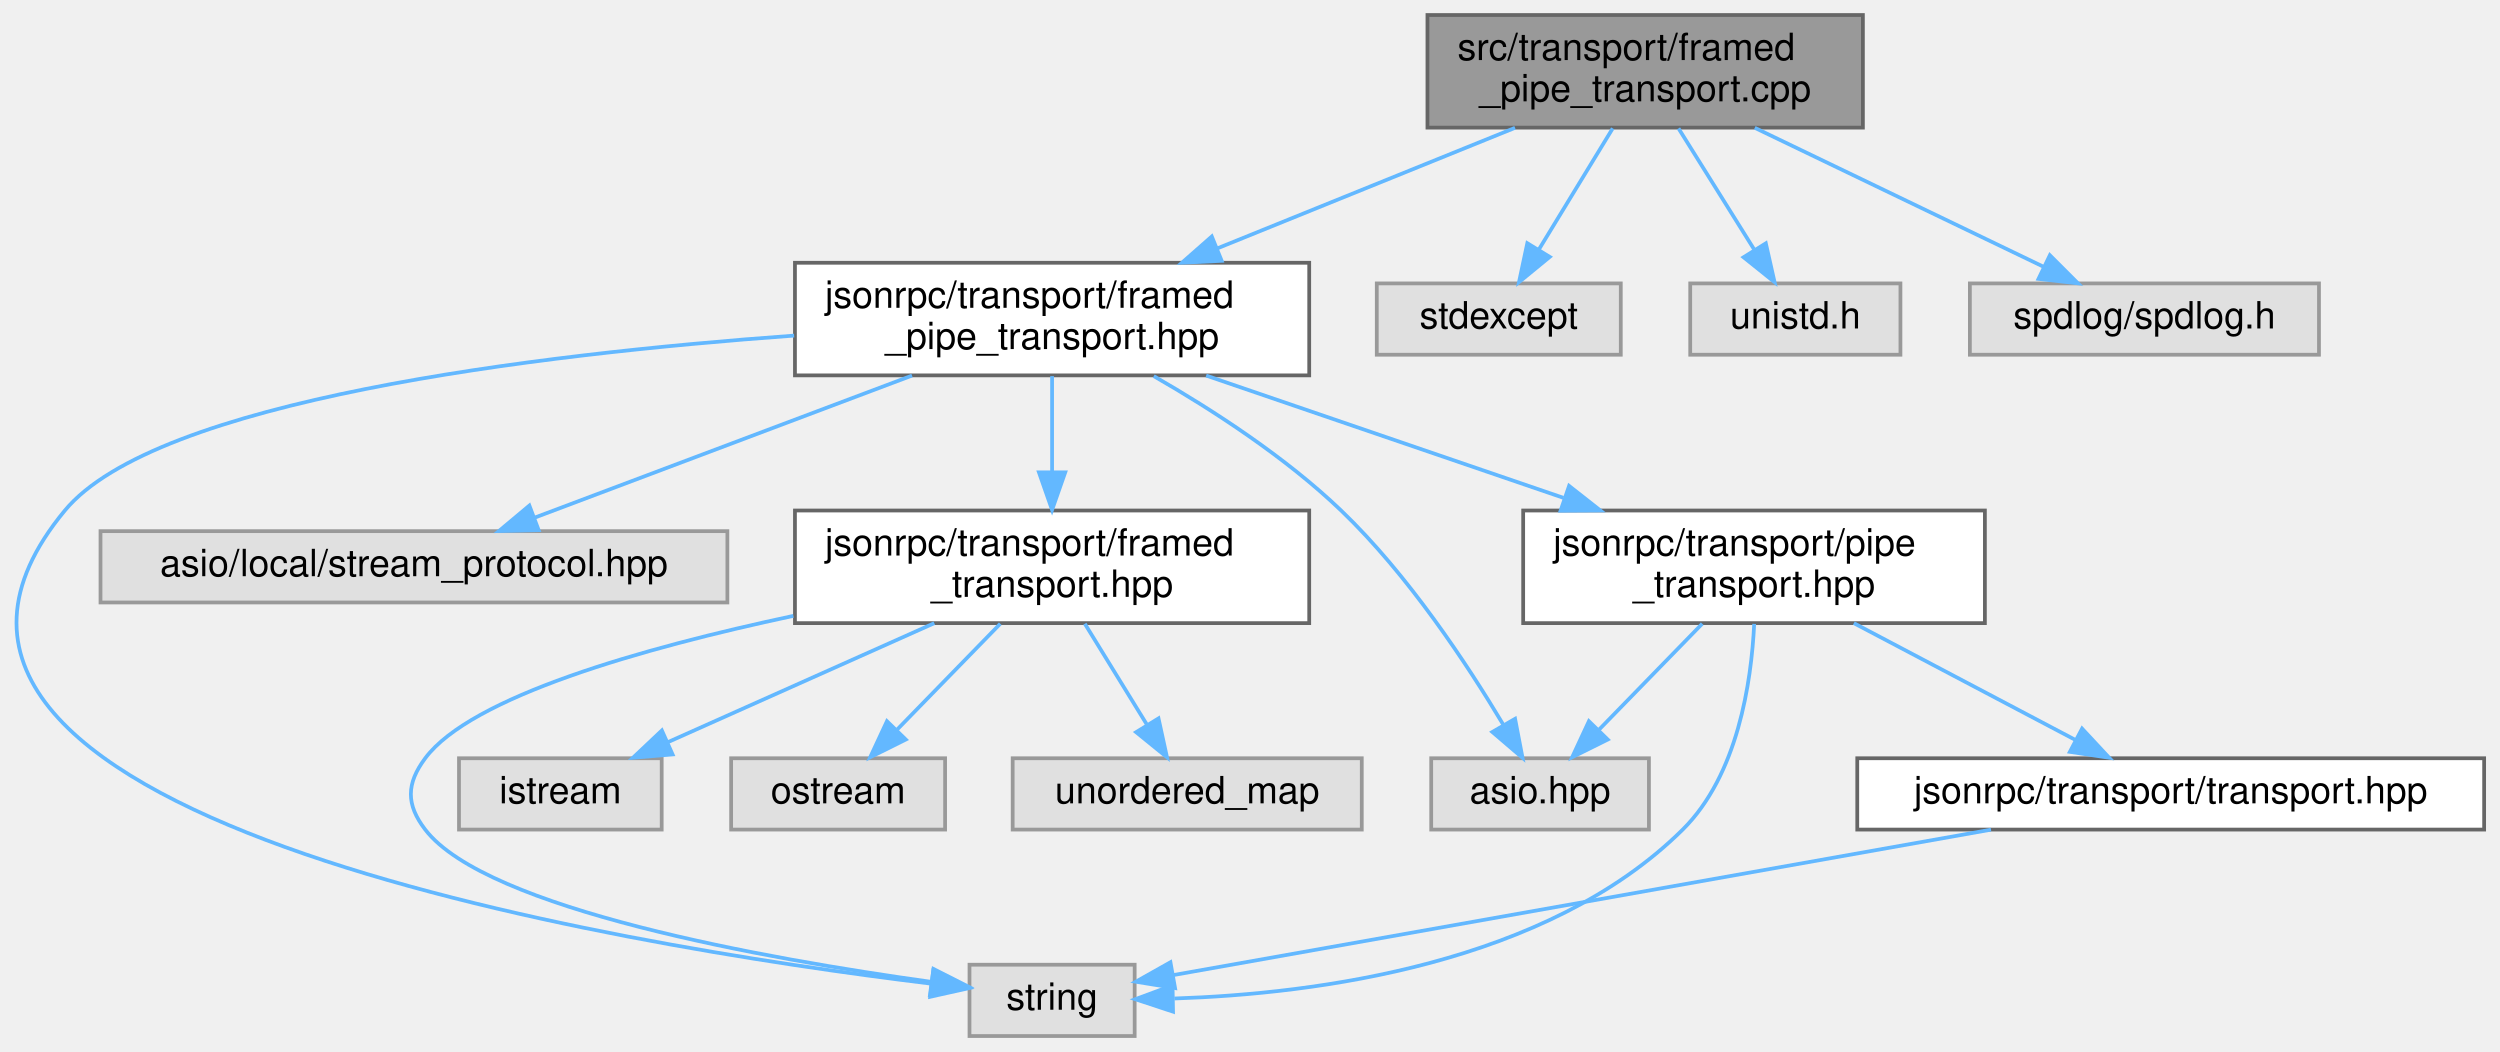
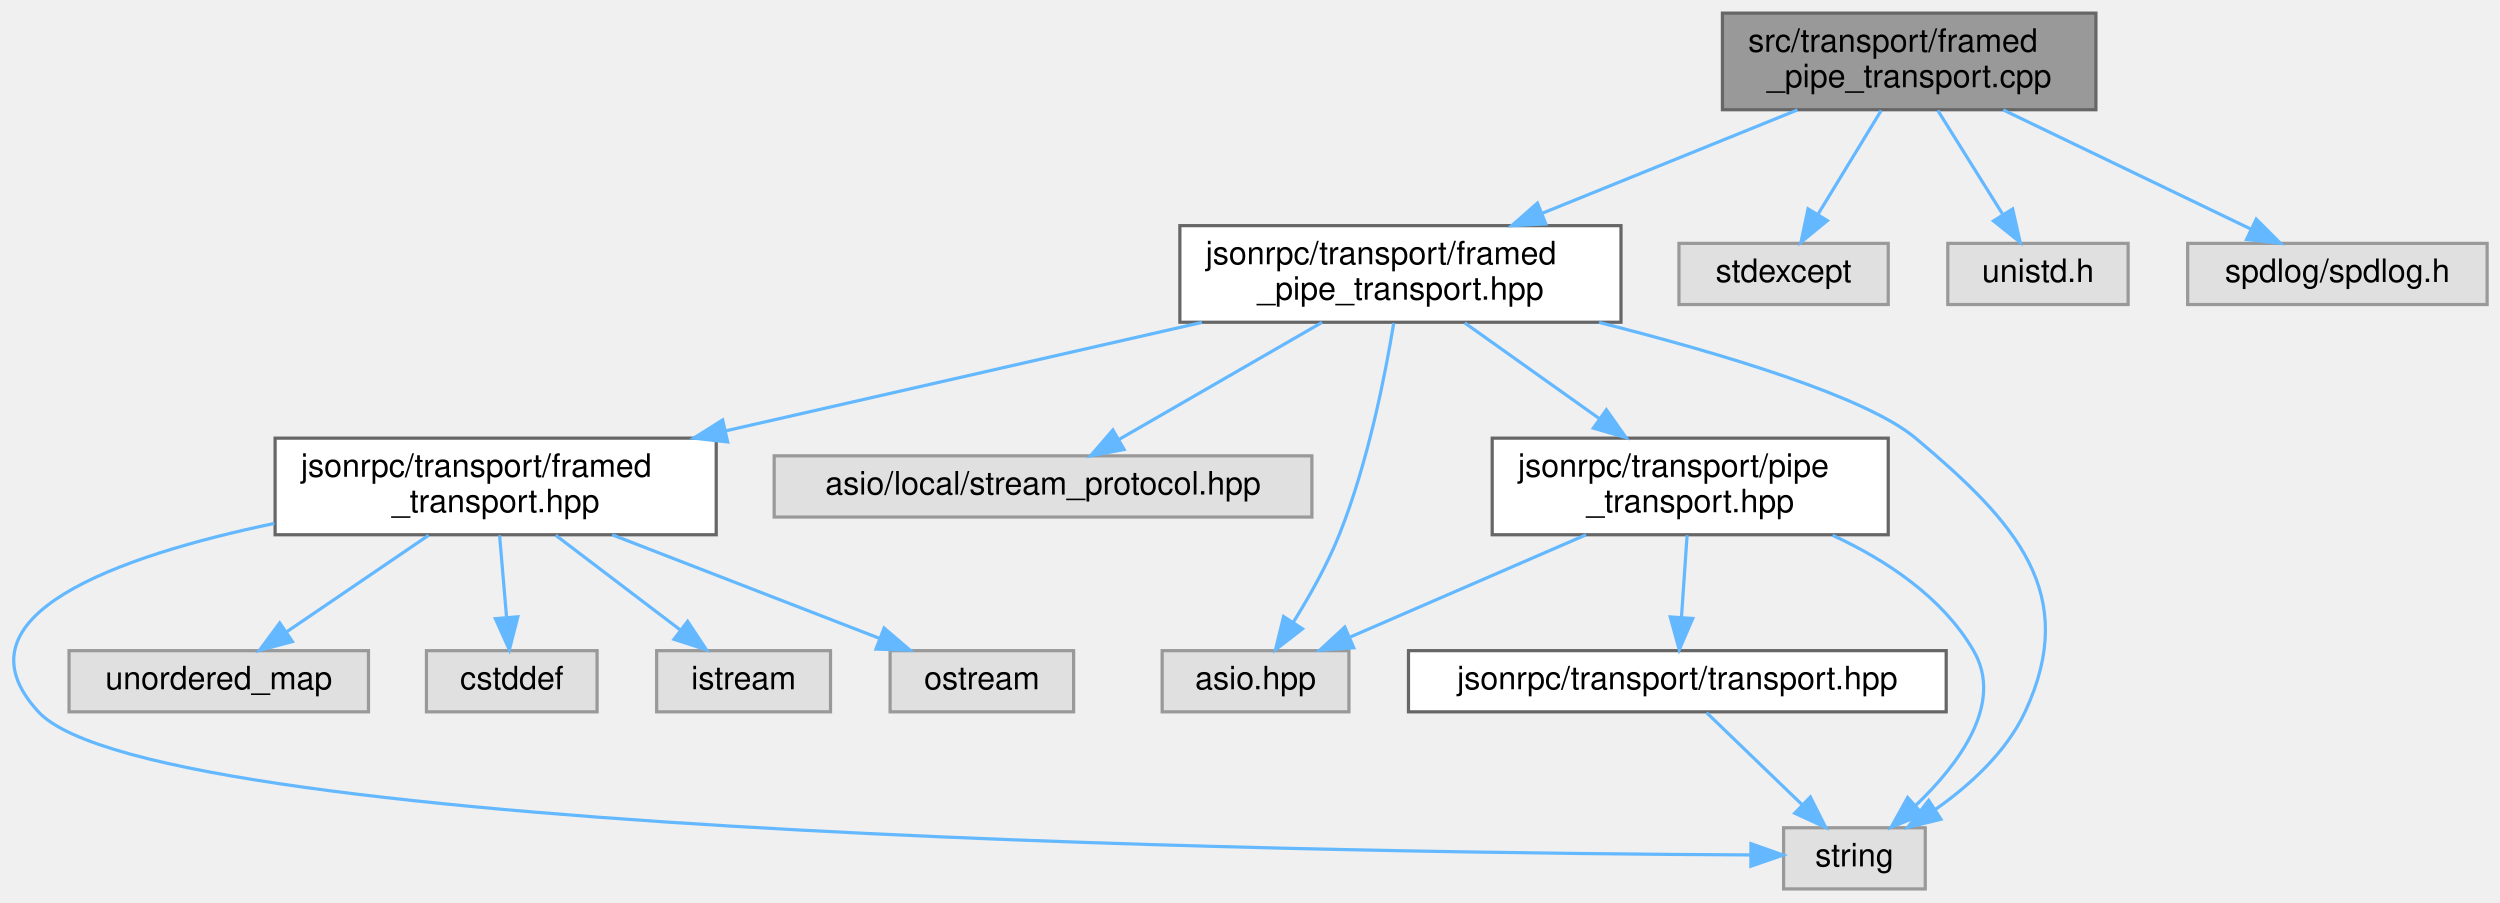
- <svg xmlns="http://www.w3.org/2000/svg" xmlns:xlink="http://www.w3.org/1999/xlink" width="666pt" height="280pt" viewBox="0.00 0.00 665.55 280.00">
+ <svg xmlns="http://www.w3.org/2000/svg" xmlns:xlink="http://www.w3.org/1999/xlink" width="776pt" height="280pt" viewBox="0.00 0.00 776.44 280.00">
  <g id="graph0" class="graph" transform="scale(1 1) rotate(0) translate(4 276)">
    <g id="Node000001" class="node">
      <g id="a_Node000001">
        <a xlink:title=" ">
-           <polygon fill="#999999" stroke="#666666" points="492.05,-272 376.05,-272 376.05,-242 492.05,-242 492.05,-272" />
-           <text text-anchor="start" x="384.05" y="-260" font-family="Helvetica,sans-Serif" font-size="10.00">src/transport/framed</text>
-           <text text-anchor="middle" x="434.05" y="-249" font-family="Helvetica,sans-Serif" font-size="10.00">_pipe_transport.cpp</text>
+           <polygon fill="#999999" stroke="#666666" points="646.94,-272 530.94,-272 530.94,-242 646.94,-242 646.94,-272" />
+           <text text-anchor="start" x="538.94" y="-260" font-family="Helvetica,sans-Serif" font-size="10.00">src/transport/framed</text>
+           <text text-anchor="middle" x="588.94" y="-249" font-family="Helvetica,sans-Serif" font-size="10.00">_pipe_transport.cpp</text>
        </a>
      </g>
    </g>
    <g id="Node000002" class="node">
      <g id="a_Node000002">
        <a xlink:href="framed__pipe__transport_8hpp.html" target="_top" xlink:title=" ">
-           <polygon fill="white" stroke="#666666" points="344.55,-206 207.55,-206 207.55,-176 344.55,-176 344.55,-206" />
-           <text text-anchor="start" x="215.55" y="-194" font-family="Helvetica,sans-Serif" font-size="10.00">jsonrpc/transport/framed</text>
-           <text text-anchor="middle" x="276.05" y="-183" font-family="Helvetica,sans-Serif" font-size="10.00">_pipe_transport.hpp</text>
+           <polygon fill="white" stroke="#666666" points="499.44,-206 362.44,-206 362.44,-176 499.44,-176 499.44,-206" />
+           <text text-anchor="start" x="370.44" y="-194" font-family="Helvetica,sans-Serif" font-size="10.00">jsonrpc/transport/framed</text>
+           <text text-anchor="middle" x="430.94" y="-183" font-family="Helvetica,sans-Serif" font-size="10.00">_pipe_transport.hpp</text>
        </a>
      </g>
    </g>
    <g id="edge1_Node000001_Node000002" class="edge">
      <g id="a_edge1_Node000001_Node000002">
        <a xlink:title=" ">
-           <path fill="none" stroke="#63b8ff" d="M399.38,-241.95C376.02,-232.49 345.01,-219.93 319.94,-209.78" />
-           <polygon fill="#63b8ff" stroke="#63b8ff" points="321.23,-206.52 310.64,-206.01 318.6,-213.01 321.23,-206.52" />
-         </a>
-       </g>
-     </g>
-     <g id="Node000012" class="node">
-       <g id="a_Node000012">
-         <a xlink:title=" ">
-           <polygon fill="#e0e0e0" stroke="#999999" points="427.55,-200.5 362.55,-200.5 362.55,-181.5 427.55,-181.5 427.55,-200.5" />
-           <text text-anchor="middle" x="395.05" y="-188.5" font-family="Helvetica,sans-Serif" font-size="10.00">stdexcept</text>
-         </a>
-       </g>
-     </g>
-     <g id="edge15_Node000001_Node000012" class="edge">
-       <g id="a_edge15_Node000001_Node000012">
-         <a xlink:title=" ">
-           <path fill="none" stroke="#63b8ff" d="M425.4,-241.8C419.61,-232.31 411.97,-219.76 405.79,-209.63" />
-           <polygon fill="#63b8ff" stroke="#63b8ff" points="408.63,-207.56 400.44,-200.84 402.65,-211.21 408.63,-207.56" />
+           <path fill="none" stroke="#63b8ff" d="M554.26,-241.95C530.91,-232.49 499.9,-219.93 474.82,-209.78" />
+           <polygon fill="#63b8ff" stroke="#63b8ff" points="476.11,-206.52 465.53,-206.01 473.49,-213.01 476.11,-206.52" />
        </a>
      </g>
    </g>
    <g id="Node000013" class="node">
      <g id="a_Node000013">
        <a xlink:title=" ">
-           <polygon fill="#e0e0e0" stroke="#999999" points="502.05,-200.5 446.05,-200.5 446.05,-181.5 502.05,-181.5 502.05,-200.5" />
-           <text text-anchor="middle" x="474.05" y="-188.5" font-family="Helvetica,sans-Serif" font-size="10.00">unistd.h</text>
+           <polygon fill="#e0e0e0" stroke="#999999" points="582.44,-200.5 517.44,-200.5 517.44,-181.5 582.44,-181.5 582.44,-200.5" />
+           <text text-anchor="middle" x="549.94" y="-188.5" font-family="Helvetica,sans-Serif" font-size="10.00">stdexcept</text>
        </a>
      </g>
    </g>
    <g id="edge16_Node000001_Node000013" class="edge">
      <g id="a_edge16_Node000001_Node000013">
        <a xlink:title=" ">
-           <path fill="none" stroke="#63b8ff" d="M442.93,-241.8C448.86,-232.31 456.7,-219.76 463.03,-209.63" />
-           <polygon fill="#63b8ff" stroke="#63b8ff" points="466.19,-211.18 468.52,-200.84 460.25,-207.47 466.19,-211.18" />
+           <path fill="none" stroke="#63b8ff" d="M580.28,-241.8C574.5,-232.31 566.85,-219.76 560.68,-209.63" />
+           <polygon fill="#63b8ff" stroke="#63b8ff" points="563.52,-207.56 555.33,-200.84 557.54,-211.21 563.52,-207.56" />
        </a>
      </g>
    </g>
    <g id="Node000014" class="node">
      <g id="a_Node000014">
        <a xlink:title=" ">
-           <polygon fill="#e0e0e0" stroke="#999999" points="613.55,-200.5 520.55,-200.5 520.55,-181.5 613.55,-181.5 613.55,-200.5" />
-           <text text-anchor="middle" x="567.05" y="-188.5" font-family="Helvetica,sans-Serif" font-size="10.00">spdlog/spdlog.h</text>
+           <polygon fill="#e0e0e0" stroke="#999999" points="656.94,-200.5 600.94,-200.5 600.94,-181.5 656.94,-181.5 656.94,-200.5" />
+           <text text-anchor="middle" x="628.94" y="-188.5" font-family="Helvetica,sans-Serif" font-size="10.00">unistd.h</text>
        </a>
      </g>
    </g>
    <g id="edge17_Node000001_Node000014" class="edge">
      <g id="a_edge17_Node000001_Node000014">
        <a xlink:title=" ">
-           <path fill="none" stroke="#63b8ff" d="M463.24,-241.95C486.15,-230.93 517.8,-215.7 540.12,-204.96" />
-           <polygon fill="#63b8ff" stroke="#63b8ff" points="541.86,-208.01 549.35,-200.52 538.82,-201.7 541.86,-208.01" />
+           <path fill="none" stroke="#63b8ff" d="M597.82,-241.8C603.75,-232.31 611.59,-219.76 617.92,-209.63" />
+           <polygon fill="#63b8ff" stroke="#63b8ff" points="621.08,-211.18 623.41,-200.84 615.14,-207.47 621.08,-211.18" />
+         </a>
+       </g>
+     </g>
+     <g id="Node000015" class="node">
+       <g id="a_Node000015">
+         <a xlink:title=" ">
+           <polygon fill="#e0e0e0" stroke="#999999" points="768.44,-200.5 675.44,-200.5 675.44,-181.5 768.44,-181.5 768.44,-200.5" />
+           <text text-anchor="middle" x="721.94" y="-188.5" font-family="Helvetica,sans-Serif" font-size="10.00">spdlog/spdlog.h</text>
+         </a>
+       </g>
+     </g>
+     <g id="edge18_Node000001_Node000015" class="edge">
+       <g id="a_edge18_Node000001_Node000015">
+         <a xlink:title=" ">
+           <path fill="none" stroke="#63b8ff" d="M618.13,-241.95C641.04,-230.93 672.69,-215.7 695,-204.96" />
+           <polygon fill="#63b8ff" stroke="#63b8ff" points="696.74,-208.01 704.24,-200.52 693.71,-201.7 696.74,-208.01" />
        </a>
      </g>
    </g>
    <g id="Node000003" class="node">
      <g id="a_Node000003">
        <a xlink:title=" ">
-           <polygon fill="#e0e0e0" stroke="#999999" points="435.05,-74 377.05,-74 377.05,-55 435.05,-55 435.05,-74" />
-           <text text-anchor="middle" x="406.05" y="-62" font-family="Helvetica,sans-Serif" font-size="10.00">asio.hpp</text>
+           <polygon fill="#e0e0e0" stroke="#999999" points="414.94,-74 356.94,-74 356.94,-55 414.94,-55 414.94,-74" />
+           <text text-anchor="middle" x="385.94" y="-62" font-family="Helvetica,sans-Serif" font-size="10.00">asio.hpp</text>
        </a>
      </g>
    </g>
    <g id="edge2_Node000002_Node000003" class="edge">
      <g id="a_edge2_Node000002_Node000003">
        <a xlink:title=" ">
-           <path fill="none" stroke="#63b8ff" d="M303.14,-175.8C318.77,-166.81 338.21,-154.23 353.05,-140 370.89,-122.9 386.63,-99.05 396.23,-82.98" />
-           <polygon fill="#63b8ff" stroke="#63b8ff" points="399.39,-84.51 401.38,-74.11 393.33,-81 399.39,-84.51" />
+           <path fill="none" stroke="#63b8ff" d="M428.86,-175.74C426.19,-159.43 420.8,-132.13 411.94,-110 408.16,-100.57 402.62,-90.75 397.62,-82.74" />
+           <polygon fill="#63b8ff" stroke="#63b8ff" points="400.52,-80.78 392.14,-74.3 394.65,-84.59 400.52,-80.78" />
        </a>
      </g>
    </g>
    <g id="Node000004" class="node">
      <g id="a_Node000004">
        <a xlink:title=" ">
-           <polygon fill="#e0e0e0" stroke="#999999" points="189.55,-134.5 22.55,-134.5 22.55,-115.5 189.55,-115.5 189.55,-134.5" />
-           <text text-anchor="middle" x="106.05" y="-122.5" font-family="Helvetica,sans-Serif" font-size="10.00">asio/local/stream_protocol.hpp</text>
+           <polygon fill="#e0e0e0" stroke="#999999" points="403.44,-134.5 236.44,-134.5 236.44,-115.5 403.44,-115.5 403.44,-134.5" />
+           <text text-anchor="middle" x="319.94" y="-122.5" font-family="Helvetica,sans-Serif" font-size="10.00">asio/local/stream_protocol.hpp</text>
        </a>
      </g>
    </g>
    <g id="edge3_Node000002_Node000004" class="edge">
      <g id="a_edge3_Node000002_Node000004">
        <a xlink:title=" ">
-           <path fill="none" stroke="#63b8ff" d="M238.74,-175.95C208.67,-164.63 166.81,-148.88 138.2,-138.1" />
-           <polygon fill="#63b8ff" stroke="#63b8ff" points="139.27,-134.77 128.67,-134.52 136.8,-141.32 139.27,-134.77" />
+           <path fill="none" stroke="#63b8ff" d="M406.58,-175.95C387.8,-165.13 361.98,-150.24 343.43,-139.54" />
+           <polygon fill="#63b8ff" stroke="#63b8ff" points="345.12,-136.48 334.71,-134.52 341.63,-142.54 345.12,-136.48" />
        </a>
      </g>
    </g>
    <g id="Node000005" class="node">
      <g id="a_Node000005">
        <a xlink:title=" ">
-           <polygon fill="#e0e0e0" stroke="#999999" points="298.05,-19 254.05,-19 254.05,0 298.05,0 298.05,-19" />
-           <text text-anchor="middle" x="276.05" y="-7" font-family="Helvetica,sans-Serif" font-size="10.00">string</text>
+           <polygon fill="#e0e0e0" stroke="#999999" points="593.94,-19 549.94,-19 549.94,0 593.94,0 593.94,-19" />
+           <text text-anchor="middle" x="571.94" y="-7" font-family="Helvetica,sans-Serif" font-size="10.00">string</text>
        </a>
      </g>
    </g>
    <g id="edge4_Node000002_Node000005" class="edge">
      <g id="a_edge4_Node000002_Node000005">
        <a xlink:title=" ">
-           <path fill="none" stroke="#63b8ff" d="M207.34,-186.6C137.84,-181.55 37.28,-169.27 13.05,-140 -54.25,-58.7 160.07,-24.14 243.91,-13.94" />
-           <polygon fill="#63b8ff" stroke="#63b8ff" points="244.4,-17.41 253.92,-12.76 243.58,-10.46 244.4,-17.41" />
+           <path fill="none" stroke="#63b8ff" d="M492.62,-175.95C530.93,-166.24 575.68,-152.83 590.94,-140 622.08,-113.82 642.13,-91.88 624.94,-55 619.11,-42.49 607.84,-32.25 597.19,-24.76" />
+           <polygon fill="#63b8ff" stroke="#63b8ff" points="598.81,-21.64 588.52,-19.13 595,-27.51 598.81,-21.64" />
        </a>
      </g>
    </g>
    <g id="Node000006" class="node">
      <g id="a_Node000006">
        <a xlink:href="framed__transport_8hpp.html" target="_top" xlink:title=" ">
-           <polygon fill="white" stroke="#666666" points="344.55,-140 207.55,-140 207.55,-110 344.55,-110 344.55,-140" />
-           <text text-anchor="start" x="215.55" y="-128" font-family="Helvetica,sans-Serif" font-size="10.00">jsonrpc/transport/framed</text>
-           <text text-anchor="middle" x="276.05" y="-117" font-family="Helvetica,sans-Serif" font-size="10.00">_transport.hpp</text>
+           <polygon fill="white" stroke="#666666" points="218.44,-140 81.44,-140 81.44,-110 218.44,-110 218.44,-140" />
+           <text text-anchor="start" x="89.44" y="-128" font-family="Helvetica,sans-Serif" font-size="10.00">jsonrpc/transport/framed</text>
+           <text text-anchor="middle" x="149.94" y="-117" font-family="Helvetica,sans-Serif" font-size="10.00">_transport.hpp</text>
        </a>
      </g>
    </g>
    <g id="edge5_Node000002_Node000006" class="edge">
      <g id="a_edge5_Node000002_Node000006">
        <a xlink:title=" ">
-           <path fill="none" stroke="#63b8ff" d="M276.05,-175.8C276.05,-168.34 276.05,-158.99 276.05,-150.41" />
-           <polygon fill="#63b8ff" stroke="#63b8ff" points="279.55,-150.16 276.05,-140.16 272.55,-150.16 279.55,-150.16" />
+           <path fill="none" stroke="#63b8ff" d="M369.27,-175.95C325.62,-166.01 266.97,-152.65 221.29,-142.25" />
+           <polygon fill="#63b8ff" stroke="#63b8ff" points="221.99,-138.82 211.46,-140.01 220.43,-145.65 221.99,-138.82" />
+         </a>
+       </g>
+     </g>
+     <g id="Node000011" class="node">
+       <g id="a_Node000011">
+         <a xlink:href="pipe__transport_8hpp.html" target="_top" xlink:title=" ">
+           <polygon fill="white" stroke="#666666" points="582.44,-140 459.44,-140 459.44,-110 582.44,-110 582.44,-140" />
+           <text text-anchor="start" x="467.44" y="-128" font-family="Helvetica,sans-Serif" font-size="10.00">jsonrpc/transport/pipe</text>
+           <text text-anchor="middle" x="520.94" y="-117" font-family="Helvetica,sans-Serif" font-size="10.00">_transport.hpp</text>
+         </a>
+       </g>
+     </g>
+     <g id="edge11_Node000002_Node000011" class="edge">
+       <g id="a_edge11_Node000002_Node000011">
+         <a xlink:title=" ">
+           <path fill="none" stroke="#63b8ff" d="M450.91,-175.8C463.15,-167.1 479,-155.82 492.53,-146.2" />
+           <polygon fill="#63b8ff" stroke="#63b8ff" points="494.9,-148.81 501.02,-140.16 490.84,-143.11 494.9,-148.81" />
+         </a>
+       </g>
+     </g>
+     <g id="edge9_Node000006_Node000005" class="edge">
+       <g id="a_edge9_Node000006_Node000005">
+         <a xlink:title=" ">
+           <path fill="none" stroke="#63b8ff" d="M81.23,-113.53C32.52,-103.32 -19.69,-84.89 7.94,-55 44.14,-15.82 425.05,-11.09 539.56,-10.56" />
+           <polygon fill="#63b8ff" stroke="#63b8ff" points="539.8,-14.06 549.79,-10.52 539.78,-7.06 539.8,-14.06" />
+         </a>
+       </g>
+     </g>
+     <g id="Node000007" class="node">
+       <g id="a_Node000007">
+         <a xlink:title=" ">
+           <polygon fill="#e0e0e0" stroke="#999999" points="181.44,-74 128.44,-74 128.44,-55 181.44,-55 181.44,-74" />
+           <text text-anchor="middle" x="154.94" y="-62" font-family="Helvetica,sans-Serif" font-size="10.00">cstddef</text>
+         </a>
+       </g>
+     </g>
+     <g id="edge6_Node000006_Node000007" class="edge">
+       <g id="a_edge6_Node000006_Node000007">
+         <a xlink:title=" ">
+           <path fill="none" stroke="#63b8ff" d="M151.15,-109.84C151.8,-102.21 152.61,-92.7 153.32,-84.45" />
+           <polygon fill="#63b8ff" stroke="#63b8ff" points="156.82,-84.53 154.19,-74.27 149.85,-83.93 156.82,-84.53" />
+         </a>
+       </g>
+     </g>
+     <g id="Node000008" class="node">
+       <g id="a_Node000008">
+         <a xlink:title=" ">
+           <polygon fill="#e0e0e0" stroke="#999999" points="253.94,-74 199.94,-74 199.94,-55 253.94,-55 253.94,-74" />
+           <text text-anchor="middle" x="226.94" y="-62" font-family="Helvetica,sans-Serif" font-size="10.00">istream</text>
+         </a>
+       </g>
+     </g>
+     <g id="edge7_Node000006_Node000008" class="edge">
+       <g id="a_edge7_Node000006_Node000008">
+         <a xlink:title=" ">
+           <path fill="none" stroke="#63b8ff" d="M168.58,-109.84C180.33,-100.91 195.47,-89.41 207.39,-80.35" />
+           <polygon fill="#63b8ff" stroke="#63b8ff" points="209.55,-83.1 215.4,-74.27 205.32,-77.53 209.55,-83.1" />
+         </a>
+       </g>
+     </g>
+     <g id="Node000009" class="node">
+       <g id="a_Node000009">
+         <a xlink:title=" ">
+           <polygon fill="#e0e0e0" stroke="#999999" points="329.44,-74 272.44,-74 272.44,-55 329.44,-55 329.44,-74" />
+           <text text-anchor="middle" x="300.94" y="-62" font-family="Helvetica,sans-Serif" font-size="10.00">ostream</text>
+         </a>
+       </g>
+     </g>
+     <g id="edge8_Node000006_Node000009" class="edge">
+       <g id="a_edge8_Node000006_Node000009">
+         <a xlink:title=" ">
+           <path fill="none" stroke="#63b8ff" d="M186.11,-109.99C211.41,-100.18 244.9,-87.21 269.17,-77.81" />
+           <polygon fill="#63b8ff" stroke="#63b8ff" points="270.58,-81.02 278.64,-74.14 268.05,-74.49 270.58,-81.02" />
        </a>
      </g>
    </g>
    <g id="Node000010" class="node">
      <g id="a_Node000010">
-         <a xlink:href="pipe__transport_8hpp.html" target="_top" xlink:title=" ">
-           <polygon fill="white" stroke="#666666" points="524.55,-140 401.55,-140 401.55,-110 524.55,-110 524.55,-140" />
-           <text text-anchor="start" x="409.55" y="-128" font-family="Helvetica,sans-Serif" font-size="10.00">jsonrpc/transport/pipe</text>
-           <text text-anchor="middle" x="463.05" y="-117" font-family="Helvetica,sans-Serif" font-size="10.00">_transport.hpp</text>
-         </a>
-       </g>
-     </g>
-     <g id="edge10_Node000002_Node000010" class="edge">
-       <g id="a_edge10_Node000002_Node000010">
-         <a xlink:title=" ">
-           <path fill="none" stroke="#63b8ff" d="M317.09,-175.95C345.1,-166.37 382.4,-153.6 412.28,-143.37" />
-           <polygon fill="#63b8ff" stroke="#63b8ff" points="413.78,-146.56 422.11,-140.01 411.51,-139.94 413.78,-146.56" />
-         </a>
-       </g>
-     </g>
-     <g id="edge8_Node000006_Node000005" class="edge">
-       <g id="a_edge8_Node000006_Node000005">
-         <a xlink:title=" ">
-           <path fill="none" stroke="#63b8ff" d="M207.12,-111.93C166.69,-103.3 121.2,-90.33 109.05,-74 104.01,-67.23 103.91,-61.7 109.05,-55 125.35,-33.79 199.95,-20.54 243.74,-14.45" />
-           <polygon fill="#63b8ff" stroke="#63b8ff" points="244.45,-17.88 253.89,-13.09 243.52,-10.95 244.45,-17.88" />
-         </a>
-       </g>
-     </g>
-     <g id="Node000007" class="node">
-       <g id="a_Node000007">
-         <a xlink:title=" ">
-           <polygon fill="#e0e0e0" stroke="#999999" points="172.05,-74 118.05,-74 118.05,-55 172.05,-55 172.05,-74" />
-           <text text-anchor="middle" x="145.05" y="-62" font-family="Helvetica,sans-Serif" font-size="10.00">istream</text>
-         </a>
-       </g>
-     </g>
-     <g id="edge6_Node000006_Node000007" class="edge">
-       <g id="a_edge6_Node000006_Node000007">
-         <a xlink:title=" ">
-           <path fill="none" stroke="#63b8ff" d="M244.67,-109.99C223.11,-100.36 194.7,-87.67 173.74,-78.31" />
-           <polygon fill="#63b8ff" stroke="#63b8ff" points="174.95,-75.02 164.4,-74.14 172.1,-81.41 174.95,-75.02" />
-         </a>
-       </g>
-     </g>
-     <g id="Node000008" class="node">
-       <g id="a_Node000008">
-         <a xlink:title=" ">
-           <polygon fill="#e0e0e0" stroke="#999999" points="247.55,-74 190.55,-74 190.55,-55 247.55,-55 247.55,-74" />
-           <text text-anchor="middle" x="219.05" y="-62" font-family="Helvetica,sans-Serif" font-size="10.00">ostream</text>
-         </a>
-       </g>
-     </g>
-     <g id="edge7_Node000006_Node000008" class="edge">
-       <g id="a_edge7_Node000006_Node000008">
-         <a xlink:title=" ">
-           <path fill="none" stroke="#63b8ff" d="M262.25,-109.84C253.98,-101.35 243.43,-90.52 234.82,-81.69" />
-           <polygon fill="#63b8ff" stroke="#63b8ff" points="237.08,-78.99 227.59,-74.27 232.06,-83.87 237.08,-78.99" />
-         </a>
-       </g>
-     </g>
-     <g id="Node000009" class="node">
-       <g id="a_Node000009">
-         <a xlink:title=" ">
-           <polygon fill="#e0e0e0" stroke="#999999" points="358.55,-74 265.55,-74 265.55,-55 358.55,-55 358.55,-74" />
-           <text text-anchor="middle" x="312.05" y="-62" font-family="Helvetica,sans-Serif" font-size="10.00">unordered_map</text>
-         </a>
-       </g>
-     </g>
-     <g id="edge9_Node000006_Node000009" class="edge">
-       <g id="a_edge9_Node000006_Node000009">
-         <a xlink:title=" ">
-           <path fill="none" stroke="#63b8ff" d="M284.77,-109.84C289.72,-101.78 295.98,-91.62 301.25,-83.06" />
-           <polygon fill="#63b8ff" stroke="#63b8ff" points="304.4,-84.62 306.66,-74.27 298.43,-80.95 304.4,-84.62" />
-         </a>
-       </g>
-     </g>
-     <g id="edge11_Node000010_Node000003" class="edge">
-       <g id="a_edge11_Node000010_Node000003">
-         <a xlink:title=" ">
-           <path fill="none" stroke="#63b8ff" d="M449.25,-109.84C440.98,-101.35 430.43,-90.52 421.82,-81.69" />
-           <polygon fill="#63b8ff" stroke="#63b8ff" points="424.08,-78.99 414.59,-74.27 419.06,-83.87 424.08,-78.99" />
-         </a>
-       </g>
-     </g>
-     <g id="edge12_Node000010_Node000005" class="edge">
-       <g id="a_edge12_Node000010_Node000005">
-         <a xlink:title=" ">
-           <path fill="none" stroke="#63b8ff" d="M463.09,-109.79C462.34,-94.22 458.71,-69.51 444.05,-55 407.85,-19.16 346.33,-11.24 308.63,-10" />
-           <polygon fill="#63b8ff" stroke="#63b8ff" points="308.27,-6.49 298.21,-9.81 308.14,-13.49 308.27,-6.49" />
-         </a>
-       </g>
-     </g>
-     <g id="Node000011" class="node">
-       <g id="a_Node000011">
+         <a xlink:title=" ">
+           <polygon fill="#e0e0e0" stroke="#999999" points="110.44,-74 17.44,-74 17.44,-55 110.44,-55 110.44,-74" />
+           <text text-anchor="middle" x="63.94" y="-62" font-family="Helvetica,sans-Serif" font-size="10.00">unordered_map</text>
+         </a>
+       </g>
+     </g>
+     <g id="edge10_Node000006_Node000010" class="edge">
+       <g id="a_edge10_Node000006_Node000010">
+         <a xlink:title=" ">
+           <path fill="none" stroke="#63b8ff" d="M129.12,-109.84C115.79,-100.77 98.55,-89.04 85.14,-79.92" />
+           <polygon fill="#63b8ff" stroke="#63b8ff" points="86.81,-76.83 76.57,-74.09 82.87,-82.61 86.81,-76.83" />
+         </a>
+       </g>
+     </g>
+     <g id="edge12_Node000011_Node000003" class="edge">
+       <g id="a_edge12_Node000011_Node000003">
+         <a xlink:title=" ">
+           <path fill="none" stroke="#63b8ff" d="M488.6,-109.99C466.28,-100.31 436.84,-87.56 415.21,-78.18" />
+           <polygon fill="#63b8ff" stroke="#63b8ff" points="416.44,-74.9 405.87,-74.14 413.66,-81.33 416.44,-74.9" />
+         </a>
+       </g>
+     </g>
+     <g id="edge13_Node000011_Node000005" class="edge">
+       <g id="a_edge13_Node000011_Node000005">
+         <a xlink:title=" ">
+           <path fill="none" stroke="#63b8ff" d="M565.13,-109.85C581.92,-102.08 599.3,-90.55 608.94,-74 618.49,-57.59 604.44,-38.8 590.99,-25.95" />
+           <polygon fill="#63b8ff" stroke="#63b8ff" points="593.13,-23.16 583.33,-19.13 588.47,-28.39 593.13,-23.16" />
+         </a>
+       </g>
+     </g>
+     <g id="Node000012" class="node">
+       <g id="a_Node000012">
        <a xlink:href="transport_8hpp.html" target="_top" xlink:title=" ">
-           <polygon fill="white" stroke="#666666" points="657.55,-74 490.55,-74 490.55,-55 657.55,-55 657.55,-74" />
-           <text text-anchor="middle" x="574.05" y="-62" font-family="Helvetica,sans-Serif" font-size="10.00">jsonrpc/transport/transport.hpp</text>
-         </a>
-       </g>
-     </g>
-     <g id="edge13_Node000010_Node000011" class="edge">
-       <g id="a_edge13_Node000010_Node000011">
-         <a xlink:title=" ">
-           <path fill="none" stroke="#63b8ff" d="M489.64,-109.99C507.5,-100.58 530.9,-88.24 548.53,-78.95" />
-           <polygon fill="#63b8ff" stroke="#63b8ff" points="550.44,-81.9 557.66,-74.14 547.18,-75.71 550.44,-81.9" />
-         </a>
-       </g>
-     </g>
-     <g id="edge14_Node000011_Node000005" class="edge">
-       <g id="a_edge14_Node000011_Node000005">
-         <a xlink:title=" ">
-           <path fill="none" stroke="#63b8ff" d="M526.17,-54.98C465.06,-44.12 360.99,-25.61 308.45,-16.26" />
-           <polygon fill="#63b8ff" stroke="#63b8ff" points="308.81,-12.77 298.35,-14.47 307.58,-19.66 308.81,-12.77" />
+           <polygon fill="white" stroke="#666666" points="600.44,-74 433.44,-74 433.44,-55 600.44,-55 600.44,-74" />
+           <text text-anchor="middle" x="516.94" y="-62" font-family="Helvetica,sans-Serif" font-size="10.00">jsonrpc/transport/transport.hpp</text>
+         </a>
+       </g>
+     </g>
+     <g id="edge14_Node000011_Node000012" class="edge">
+       <g id="a_edge14_Node000011_Node000012">
+         <a xlink:title=" ">
+           <path fill="none" stroke="#63b8ff" d="M519.97,-109.84C519.45,-102.21 518.8,-92.7 518.23,-84.45" />
+           <polygon fill="#63b8ff" stroke="#63b8ff" points="521.71,-84 517.54,-74.27 514.73,-84.48 521.71,-84" />
+         </a>
+       </g>
+     </g>
+     <g id="edge15_Node000012_Node000005" class="edge">
+       <g id="a_edge15_Node000012_Node000005">
+         <a xlink:title=" ">
+           <path fill="none" stroke="#63b8ff" d="M526.02,-54.75C534.03,-47.03 545.9,-35.6 555.56,-26.28" />
+           <polygon fill="#63b8ff" stroke="#63b8ff" points="558.25,-28.55 563.03,-19.09 553.4,-23.51 558.25,-28.55" />
        </a>
      </g>
    </g>
  </g>
</svg>
